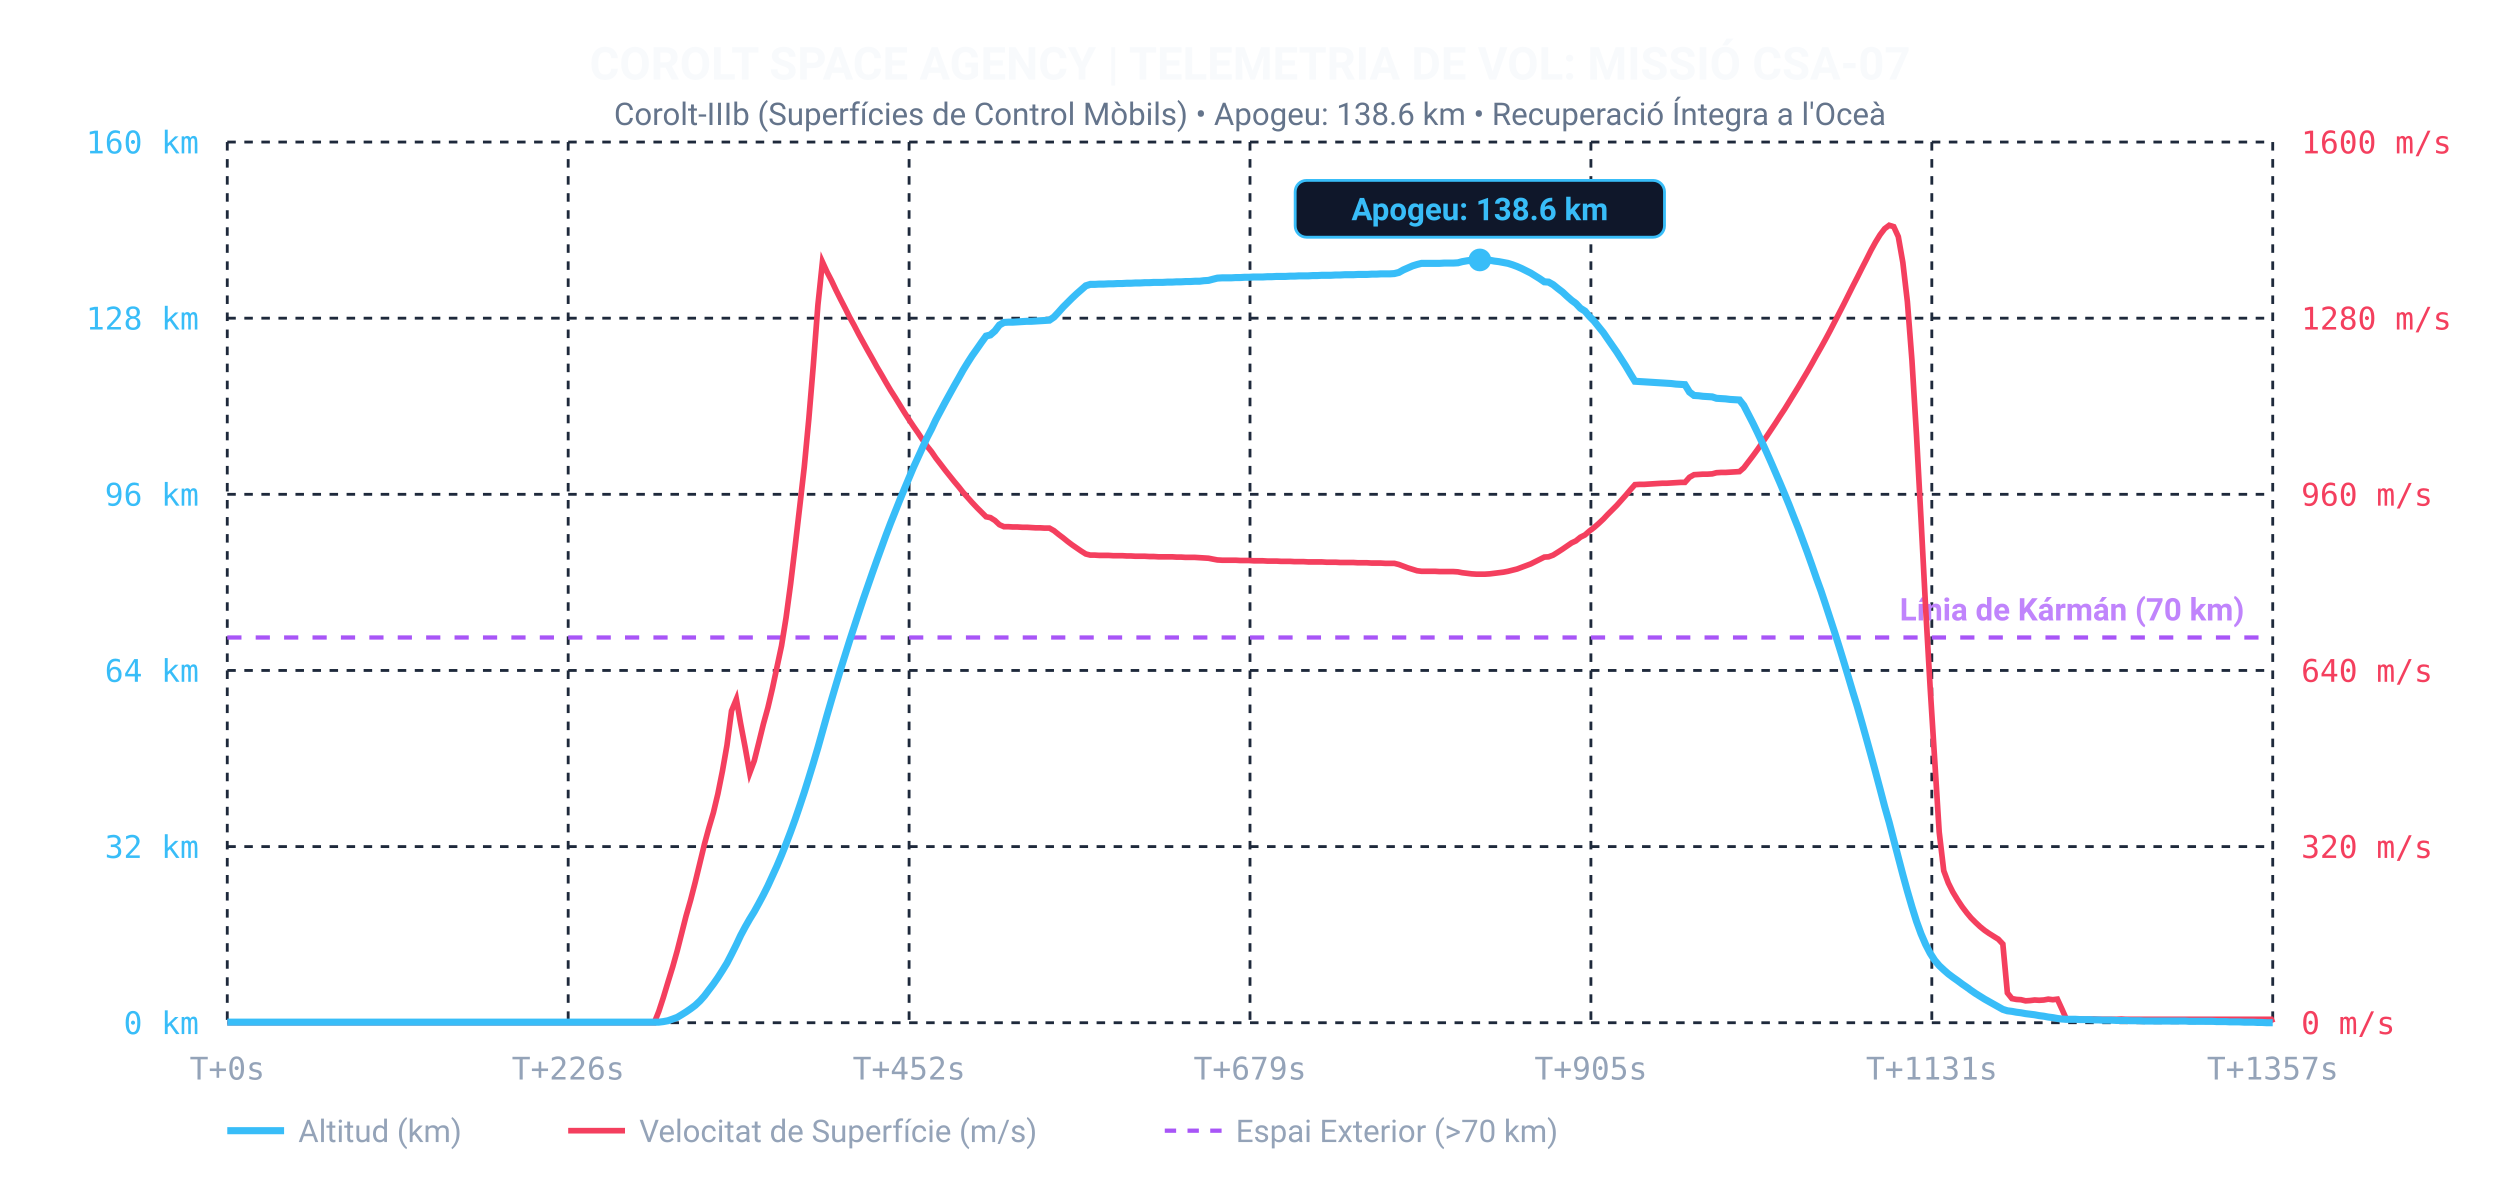
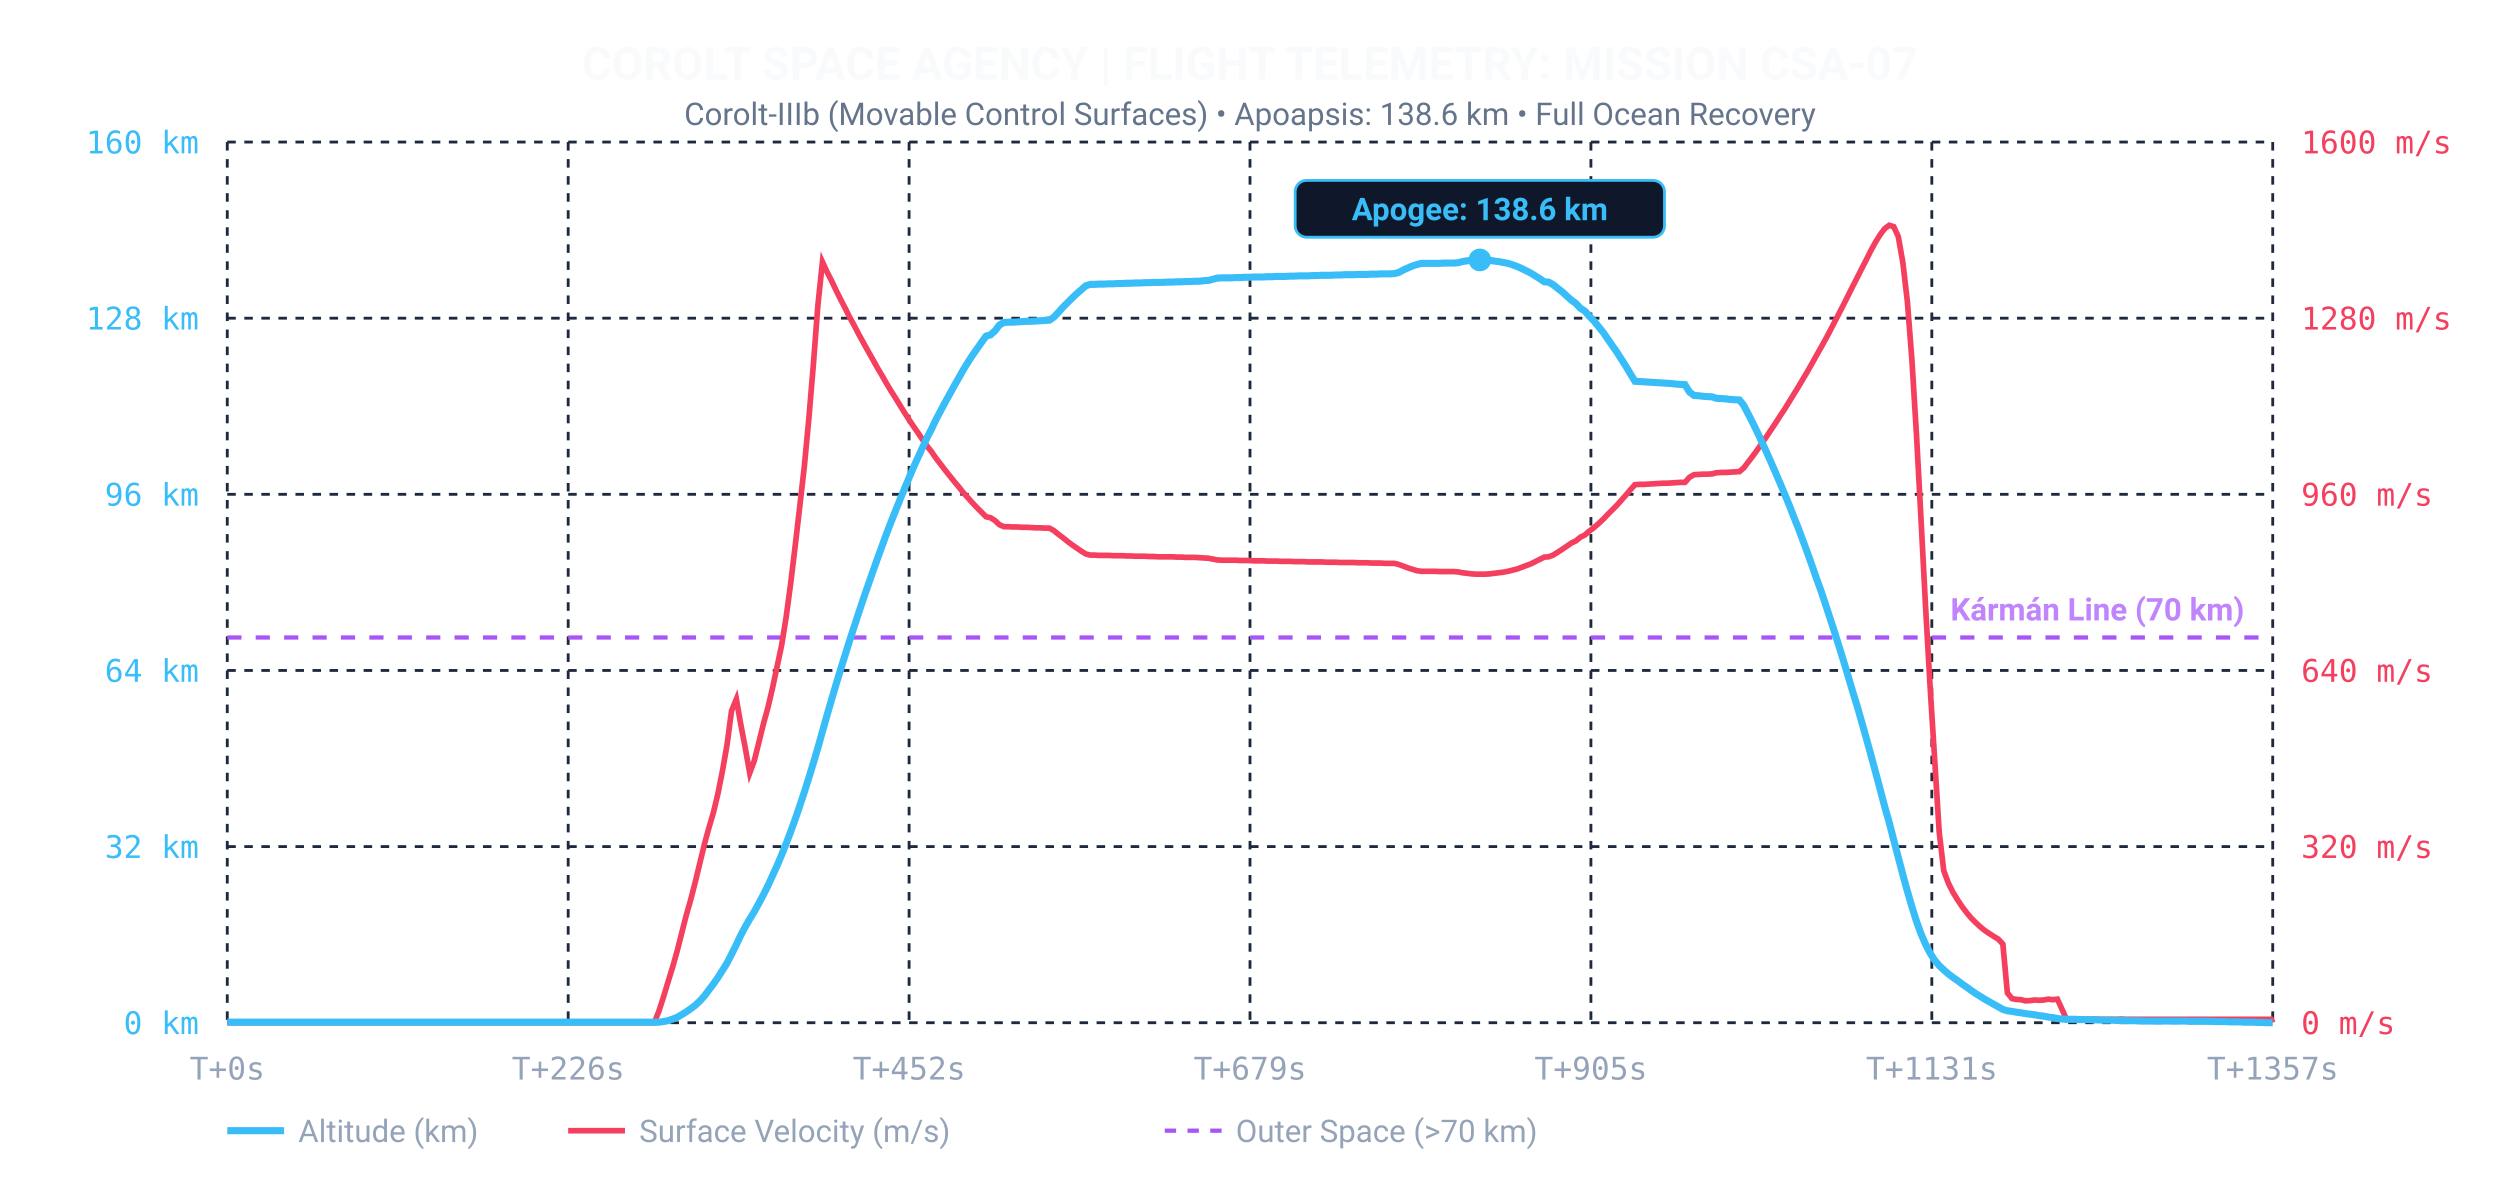
<svg xmlns="http://www.w3.org/2000/svg" viewBox="0 0 880 420" width="100%" height="100%" style="background:#0b0f19; border-radius:8px; font-family:-apple-system, BlinkMacSystemFont, 'Segoe UI', Roboto, Helvetica, Arial, sans-serif;">
  <defs>
    <linearGradient id="altGrad" x1="0" y1="0" x2="0" y2="1">
      <stop offset="0%" stop-color="#38bdf8" stop-opacity="0.3" />
      <stop offset="100%" stop-color="#38bdf8" stop-opacity="0.0" />
    </linearGradient>
  </defs>
-   <text x="440.0" y="28" font-size="16" font-weight="bold" fill="#f8fafc" text-anchor="middle">COROLT SPACE AGENCY  |  TELEMETRIA DE VOL: MISSIÓ CSA-07</text>
-   <text x="440.0" y="44" font-size="11" fill="#64748b" text-anchor="middle">Corolt-IIIb (Superfícies de Control Mòbils) • Apogeu: 138.6 km • Recuperació Íntegra a l'Oceà</text>
+   <text x="440.0" y="28" font-size="16" font-weight="bold" fill="#f8fafc" text-anchor="middle">COROLT SPACE AGENCY  |  FLIGHT TELEMETRY: MISSION CSA-07</text>
+   <text x="440.0" y="44" font-size="11" fill="#64748b" text-anchor="middle">Corolt-IIIb (Movable Control Surfaces) • Apoapsis: 138.6 km • Full Ocean Recovery</text>
  <line x1="80" y1="50.0" x2="800" y2="50.0" stroke="#1e293b" stroke-dasharray="3,3" stroke-width="1" />
  <text x="70" y="54.0" font-size="11" fill="#38bdf8" text-anchor="end" font-family="monospace">160 km</text>
  <text x="810" y="54.0" font-size="11" fill="#f43f5e" text-anchor="start" font-family="monospace">1600 m/s</text>
  <line x1="80" y1="112.0" x2="800" y2="112.0" stroke="#1e293b" stroke-dasharray="3,3" stroke-width="1" />
  <text x="70" y="116.0" font-size="11" fill="#38bdf8" text-anchor="end" font-family="monospace">128 km</text>
  <text x="810" y="116.0" font-size="11" fill="#f43f5e" text-anchor="start" font-family="monospace">1280 m/s</text>
  <line x1="80" y1="174.0" x2="800" y2="174.0" stroke="#1e293b" stroke-dasharray="3,3" stroke-width="1" />
  <text x="70" y="178.0" font-size="11" fill="#38bdf8" text-anchor="end" font-family="monospace">96 km</text>
  <text x="810" y="178.0" font-size="11" fill="#f43f5e" text-anchor="start" font-family="monospace">960 m/s</text>
  <line x1="80" y1="236.0" x2="800" y2="236.0" stroke="#1e293b" stroke-dasharray="3,3" stroke-width="1" />
  <text x="70" y="240.0" font-size="11" fill="#38bdf8" text-anchor="end" font-family="monospace">64 km</text>
  <text x="810" y="240.0" font-size="11" fill="#f43f5e" text-anchor="start" font-family="monospace">640 m/s</text>
  <line x1="80" y1="298.0" x2="800" y2="298.0" stroke="#1e293b" stroke-dasharray="3,3" stroke-width="1" />
  <text x="70" y="302.0" font-size="11" fill="#38bdf8" text-anchor="end" font-family="monospace">32 km</text>
  <text x="810" y="302.0" font-size="11" fill="#f43f5e" text-anchor="start" font-family="monospace">320 m/s</text>
  <line x1="80" y1="360.0" x2="800" y2="360.0" stroke="#1e293b" stroke-dasharray="3,3" stroke-width="1" />
  <text x="70" y="364.0" font-size="11" fill="#38bdf8" text-anchor="end" font-family="monospace">0 km</text>
  <text x="810" y="364.0" font-size="11" fill="#f43f5e" text-anchor="start" font-family="monospace">0 m/s</text>
  <line x1="80.0" y1="50" x2="80.0" y2="360" stroke="#1e293b" stroke-dasharray="3,3" stroke-width="1" />
  <text x="80.0" y="380" font-size="11" fill="#94a3b8" text-anchor="middle" font-family="monospace">T+0s</text>
  <line x1="200.0" y1="50" x2="200.0" y2="360" stroke="#1e293b" stroke-dasharray="3,3" stroke-width="1" />
  <text x="200.0" y="380" font-size="11" fill="#94a3b8" text-anchor="middle" font-family="monospace">T+226s</text>
  <line x1="320.0" y1="50" x2="320.0" y2="360" stroke="#1e293b" stroke-dasharray="3,3" stroke-width="1" />
  <text x="320.0" y="380" font-size="11" fill="#94a3b8" text-anchor="middle" font-family="monospace">T+452s</text>
  <line x1="440.0" y1="50" x2="440.0" y2="360" stroke="#1e293b" stroke-dasharray="3,3" stroke-width="1" />
  <text x="440.0" y="380" font-size="11" fill="#94a3b8" text-anchor="middle" font-family="monospace">T+679s</text>
  <line x1="560.0" y1="50" x2="560.0" y2="360" stroke="#1e293b" stroke-dasharray="3,3" stroke-width="1" />
  <text x="560.0" y="380" font-size="11" fill="#94a3b8" text-anchor="middle" font-family="monospace">T+905s</text>
  <line x1="680.0" y1="50" x2="680.0" y2="360" stroke="#1e293b" stroke-dasharray="3,3" stroke-width="1" />
  <text x="680.0" y="380" font-size="11" fill="#94a3b8" text-anchor="middle" font-family="monospace">T+1131s</text>
  <line x1="800.0" y1="50" x2="800.0" y2="360" stroke="#1e293b" stroke-dasharray="3,3" stroke-width="1" />
  <text x="800.0" y="380" font-size="11" fill="#94a3b8" text-anchor="middle" font-family="monospace">T+1357s</text>
  <line x1="80" y1="224.4" x2="800" y2="224.4" stroke="#a855f7" stroke-width="1.5" stroke-dasharray="5,5" />
-   <text x="790" y="218.4" font-size="11" fill="#c084fc" text-anchor="end" font-weight="bold">Línia de Kármán (70 km)</text>
+   <text x="790" y="218.4" font-size="11" fill="#c084fc" text-anchor="end" font-weight="bold">Kármán Line (70 km)</text>
  <polyline fill="none" stroke="#f43f5e" stroke-width="2" points="80.0,360.0 81.6,360.0 83.2,360.0 84.9,360.0 86.5,360.0 88.1,360.0 89.7,360.0 91.3,360.0 92.9,360.0 94.5,360.0 96.1,360.0 97.7,360.0 99.3,360.0 100.9,360.0 102.5,360.0 104.1,360.0 105.7,360.0 107.3,360.0 108.9,360.0 110.5,360.0 112.1,360.0 113.7,360.0 115.3,360.0 116.9,360.0 118.5,360.0 120.1,360.0 121.7,360.0 123.3,360.0 124.9,360.0 126.5,360.0 128.1,360.0 129.7,360.0 131.2,360.0 132.9,360.0 134.5,360.0 136.1,360.0 137.7,360.0 139.3,360.0 140.8,360.0 142.5,360.0 144.1,360.0 145.7,360.0 147.3,360.0 148.9,360.0 150.5,360.0 152.0,360.0 153.6,360.0 155.2,360.0 156.9,360.0 158.5,360.0 160.1,360.0 161.6,360.0 163.2,360.0 164.8,360.0 166.4,360.0 168.0,360.0 169.6,360.0 171.2,360.0 172.8,360.0 174.4,360.0 176.0,360.0 177.6,360.0 179.2,360.0 180.8,360.0 182.4,360.0 184.0,360.0 185.6,360.0 187.2,360.0 188.8,360.0 190.4,360.0 192.0,360.0 193.6,360.0 195.2,360.0 196.8,360.0 198.4,360.0 200.0,360.0 201.6,360.0 203.2,360.0 204.8,360.0 206.4,360.0 208.0,360.0 209.5,360.0 211.2,360.0 212.8,360.0 214.4,360.0 216.0,360.0 217.6,360.0 219.2,360.0 220.7,360.0 222.3,360.0 223.9,360.0 225.6,360.0 227.2,360.0 228.8,360.0 230.3,360.0 231.9,356.0 233.5,351.1 235.1,345.8 236.8,340.3 238.4,334.6 239.9,328.7 241.5,322.4 243.1,316.8 244.7,310.6 246.4,303.6 248.0,297.0 249.5,291.5 251.1,286.1 252.7,279.4 254.3,271.4 255.9,262.3 257.5,250.2 259.2,246.1 260.7,254.7 262.3,263.1 263.9,272.1 265.5,267.8 267.1,261.4 268.7,254.9 270.3,249.1 271.9,242.3 273.5,234.8 275.1,227.3 276.7,217.4 278.3,205.5 279.9,192.2 281.5,178.4 283.1,164.4 284.7,147.5 286.3,128.4 287.9,107.4 289.5,92.2 291.1,95.7 292.7,98.8 294.3,102.2 295.9,105.4 297.5,108.5 299.1,111.7 300.7,114.6 302.3,117.7 303.9,120.6 305.5,123.5 307.1,126.3 308.7,129.2 310.3,131.9 311.9,134.7 313.5,137.4 315.1,139.9 316.7,142.5 318.3,145.1 319.9,147.6 321.5,150.0 323.1,152.3 324.7,154.7 326.3,157.0 327.9,159.0 329.4,161.2 331.1,163.4 332.7,165.5 334.3,167.5 335.9,169.5 337.5,171.4 339.0,173.3 340.6,175.1 342.2,176.9 343.9,178.7 345.5,180.3 347.1,181.9 348.6,182.2 350.2,183.2 351.8,184.7 353.4,185.4 355.0,185.4 356.6,185.5 358.2,185.5 359.8,185.6 361.4,185.6 363.0,185.7 364.6,185.8 366.2,185.8 367.8,185.9 369.4,185.9 371.0,186.8 372.6,188.1 374.2,189.3 375.8,190.6 377.4,191.8 379.0,192.9 380.6,194.0 382.2,195.0 383.8,195.4 385.4,195.4 386.9,195.5 388.6,195.5 390.2,195.5 391.8,195.6 393.4,195.6 395.0,195.6 396.6,195.7 398.1,195.7 399.7,195.8 401.4,195.8 403.0,195.8 404.6,195.9 406.2,195.9 407.7,196.0 409.3,196.0 411.0,196.0 412.6,196.0 414.2,196.1 415.8,196.1 417.4,196.2 419.0,196.2 420.6,196.2 422.2,196.3 423.8,196.4 425.4,196.5 426.9,196.8 428.5,197.1 430.2,197.2 431.8,197.2 433.4,197.2 435.0,197.2 436.6,197.3 438.1,197.3 439.7,197.3 441.3,197.4 442.9,197.4 444.5,197.4 446.1,197.5 447.7,197.5 449.3,197.5 450.9,197.6 452.5,197.6 454.1,197.6 455.7,197.7 457.3,197.7 458.9,197.7 460.5,197.8 462.1,197.8 463.7,197.8 465.3,197.8 466.9,197.9 468.5,197.9 470.1,197.9 471.7,198.0 473.3,198.0 474.9,198.0 476.4,198.0 478.0,198.1 479.6,198.1 481.2,198.1 482.8,198.2 484.5,198.2 486.0,198.2 487.6,198.3 489.2,198.3 490.8,198.3 492.4,198.7 494.0,199.3 495.6,199.9 497.2,200.4 498.8,200.9 500.4,201.1 502.0,201.1 503.6,201.1 505.2,201.1 506.8,201.2 508.4,201.2 510.0,201.2 511.6,201.2 513.2,201.3 514.7,201.6 516.4,201.8 518.0,202.0 519.6,202.1 521.2,202.1 522.8,202.1 524.4,202.0 526.0,201.8 527.6,201.6 529.2,201.4 530.8,201.1 532.4,200.7 534.0,200.3 535.6,199.7 537.2,199.1 538.8,198.5 540.4,197.7 542.0,196.9 543.6,196.1 545.1,196.0 546.7,195.4 548.3,194.4 550.0,193.3 551.6,192.2 553.2,191.1 554.7,190.4 556.3,189.1 557.9,188.3 559.5,186.9 561.1,185.7 562.7,184.3 564.4,182.7 565.9,181.1 567.5,179.5 569.1,177.9 570.7,176.1 572.3,174.3 573.9,172.4 575.5,170.6 577.1,170.5 578.7,170.5 580.3,170.4 581.9,170.3 583.5,170.2 585.1,170.1 586.7,170.1 588.3,170.0 589.9,169.9 591.5,169.8 593.1,169.8 594.7,168.0 596.3,167.1 597.9,167.0 599.5,166.9 601.1,166.9 602.7,166.8 604.2,166.4 605.8,166.3 607.4,166.3 609.0,166.2 610.7,166.1 612.3,166.0 613.8,164.7 615.4,162.6 617.0,160.5 618.6,158.3 620.2,156.0 621.8,153.7 623.4,151.3 625.0,148.9 626.6,146.4 628.2,144.0 629.8,141.4 631.4,138.8 633.0,136.2 634.6,133.5 636.2,130.8 637.8,128.0 639.4,125.1 641.0,122.3 642.6,119.4 644.2,116.4 645.8,113.3 647.4,110.2 649.0,107.1 650.6,103.9 652.2,100.7 653.8,97.6 655.4,94.4 657.0,91.3 658.6,88.1 660.2,85.2 661.8,82.6 663.4,80.5 665.0,79.3 666.6,79.8 668.2,83.3 669.8,92.4 671.4,106.2 673.0,126.8 674.6,153.0 676.2,182.8 677.8,213.6 679.4,241.8 681.0,267.3 682.6,292.9 684.2,306.5 685.8,310.8 687.4,314.0 689.1,316.8 690.7,319.2 692.3,321.3 693.8,323.1 695.4,324.7 697.0,326.2 698.6,327.5 700.2,328.6 701.8,329.6 703.4,330.6 705.0,332.3 706.6,349.5 708.2,351.5 709.8,351.8 711.4,351.9 713.0,352.3 714.6,352.2 716.2,352.0 717.8,352.1 719.4,352.0 721.0,351.7 722.6,351.9 724.2,351.7 725.8,355.2 727.4,358.8 729.0,358.7 730.7,358.8 732.3,358.7 733.8,358.8 735.4,358.8 737.0,358.7 738.6,358.8 740.2,358.8 741.8,358.8 743.4,358.8 745.0,358.8 746.7,358.7 748.3,358.8 749.9,358.8 751.5,358.8 753.1,358.8 754.7,358.8 756.3,358.8 757.9,358.8 759.5,358.8 761.1,358.8 762.7,358.8 764.3,358.8 765.9,358.8 767.5,358.8 769.1,358.8 770.7,358.8 772.3,358.8 773.8,358.8 775.5,358.8 777.1,358.8 778.7,358.8 780.3,358.8 781.9,358.8 783.4,358.8 785.0,358.8 786.7,358.8 788.3,358.8 789.9,358.8 791.5,358.8 793.1,358.8 794.6,358.8 796.2,358.8 797.9,358.8 799.5,358.8 800.0,360.0" />
  <polyline fill="none" stroke="#38bdf8" stroke-width="2.5" points="80.0,359.8 81.6,359.8 83.2,359.8 84.9,359.8 86.5,359.8 88.1,359.8 89.7,359.8 91.3,359.8 92.9,359.8 94.5,359.8 96.1,359.8 97.7,359.8 99.3,359.8 100.9,359.8 102.5,359.8 104.1,359.8 105.7,359.8 107.3,359.8 108.9,359.8 110.5,359.8 112.1,359.8 113.7,359.8 115.3,359.8 116.9,359.8 118.5,359.8 120.1,359.8 121.7,359.8 123.3,359.8 124.9,359.8 126.5,359.8 128.1,359.8 129.7,359.8 131.2,359.8 132.9,359.8 134.5,359.8 136.1,359.8 137.7,359.8 139.3,359.8 140.8,359.8 142.5,359.8 144.1,359.8 145.7,359.8 147.3,359.8 148.9,359.8 150.5,359.8 152.0,359.8 153.6,359.8 155.2,359.8 156.9,359.8 158.5,359.8 160.1,359.8 161.6,359.8 163.2,359.8 164.8,359.8 166.4,359.8 168.0,359.8 169.6,359.8 171.2,359.8 172.8,359.8 174.4,359.8 176.0,359.8 177.6,359.8 179.2,359.8 180.8,359.8 182.4,359.8 184.0,359.8 185.6,359.8 187.2,359.8 188.8,359.8 190.4,359.8 192.0,359.8 193.6,359.8 195.2,359.8 196.8,359.8 198.4,359.8 200.0,359.8 201.6,359.8 203.2,359.8 204.8,359.8 206.4,359.8 208.0,359.8 209.5,359.8 211.2,359.8 212.8,359.8 214.4,359.8 216.0,359.8 217.6,359.8 219.2,359.8 220.7,359.8 222.3,359.8 223.9,359.8 225.6,359.8 227.2,359.8 228.8,359.8 230.3,359.8 231.9,359.8 233.5,359.6 235.1,359.3 236.8,358.7 238.4,358.1 239.9,357.2 241.5,356.2 243.1,355.1 244.7,353.9 246.4,352.3 248.0,350.5 249.5,348.5 251.1,346.4 252.7,344.1 254.3,341.6 255.9,339.0 257.5,335.9 259.2,332.5 260.7,329.3 262.3,326.3 263.9,323.5 265.5,320.9 267.1,318.0 268.7,315.0 270.3,311.8 271.9,308.3 273.5,304.8 275.1,301.0 276.7,297.0 278.3,292.8 279.9,288.4 281.5,283.7 283.1,278.9 284.7,273.8 286.3,268.6 287.9,263.2 289.5,257.5 291.1,251.8 292.7,246.3 294.3,240.9 295.9,235.6 297.5,230.5 299.1,225.4 300.7,220.5 302.3,215.6 303.9,210.8 305.5,206.2 307.1,201.6 308.7,197.1 310.3,192.7 311.9,188.3 313.5,184.1 315.1,180.1 316.7,176.1 318.3,172.2 319.9,168.4 321.5,164.6 323.1,161.1 324.7,157.6 326.3,154.1 327.9,151.0 329.4,147.8 331.1,144.6 332.7,141.6 334.3,138.7 335.9,135.8 337.5,133.0 339.0,130.3 340.6,127.7 342.2,125.2 343.9,122.8 345.5,120.5 347.1,118.3 348.6,117.9 350.2,116.5 351.8,114.4 353.4,113.5 355.0,113.4 356.6,113.4 358.2,113.3 359.8,113.2 361.4,113.1 363.0,113.1 364.6,113.0 366.2,112.9 367.8,112.8 369.4,112.7 371.0,111.6 372.6,109.9 374.2,108.1 375.8,106.5 377.4,104.9 379.0,103.4 380.6,102.0 382.2,100.6 383.8,100.1 385.4,100.1 386.9,100.0 388.6,100.0 390.2,99.9 391.8,99.9 393.4,99.8 395.0,99.8 396.6,99.7 398.1,99.7 399.7,99.6 401.4,99.6 403.0,99.5 404.6,99.5 406.2,99.4 407.7,99.4 409.3,99.4 411.0,99.3 412.6,99.3 414.2,99.2 415.8,99.2 417.4,99.1 419.0,99.1 420.6,99.0 422.2,99.0 423.8,98.8 425.4,98.7 426.9,98.3 428.5,97.9 430.2,97.8 431.8,97.8 433.4,97.8 435.0,97.7 436.6,97.7 438.1,97.6 439.7,97.6 441.3,97.5 442.9,97.5 444.5,97.5 446.1,97.4 447.7,97.4 449.3,97.3 450.9,97.3 452.5,97.3 454.1,97.2 455.7,97.2 457.3,97.1 458.9,97.1 460.5,97.1 462.1,97.0 463.7,97.0 465.3,96.9 466.9,96.9 468.5,96.9 470.1,96.8 471.7,96.8 473.3,96.7 474.9,96.7 476.4,96.7 478.0,96.6 479.6,96.6 481.2,96.6 482.8,96.5 484.5,96.5 486.0,96.4 487.6,96.4 489.2,96.4 490.8,96.3 492.4,95.9 494.0,95.0 495.6,94.3 497.2,93.6 498.8,93.1 500.4,92.7 502.0,92.7 503.6,92.7 505.2,92.7 506.8,92.7 508.4,92.6 510.0,92.6 511.6,92.6 513.2,92.5 514.7,92.1 516.4,91.8 518.0,91.6 519.6,91.5 521.2,91.5 522.8,91.5 524.4,91.6 526.0,91.9 527.6,92.1 529.2,92.4 530.8,92.7 532.4,93.2 534.0,93.8 535.6,94.5 537.2,95.3 538.8,96.1 540.4,97.1 542.0,98.1 543.6,99.2 545.1,99.3 546.7,100.2 548.3,101.5 550.0,102.8 551.6,104.3 553.2,105.7 554.7,106.8 556.3,108.5 557.9,109.5 559.5,111.4 561.1,113.0 562.7,115.0 564.4,117.1 565.9,119.3 567.5,121.6 569.1,123.9 570.7,126.4 572.3,128.9 573.9,131.6 575.5,134.2 577.1,134.3 578.7,134.4 580.3,134.5 581.9,134.6 583.5,134.7 585.1,134.8 586.7,134.9 588.3,135.0 589.9,135.2 591.5,135.3 593.1,135.4 594.7,138.0 596.3,139.2 597.9,139.3 599.5,139.5 601.1,139.6 602.7,139.7 604.2,140.2 605.8,140.3 607.4,140.4 609.0,140.6 610.7,140.7 612.3,140.8 613.8,142.7 615.4,145.8 617.0,148.9 618.6,152.2 620.2,155.6 621.8,159.1 623.4,162.7 625.0,166.4 626.6,170.1 628.2,173.9 629.8,177.8 631.4,181.9 633.0,185.9 634.6,190.2 636.2,194.5 637.8,199.0 639.4,203.6 641.0,208.0 642.6,212.8 644.2,217.7 645.8,222.6 647.4,227.7 649.0,232.9 650.6,238.2 652.2,243.6 653.8,248.8 655.4,254.4 657.0,260.1 658.6,265.9 660.2,271.8 661.8,277.8 663.4,283.9 665.0,289.5 666.6,295.7 668.2,301.8 669.8,307.9 671.4,313.7 673.0,319.2 674.6,324.3 676.2,328.7 677.8,332.4 679.4,335.5 681.0,338.0 682.6,339.9 684.2,341.4 685.8,342.8 687.4,344.0 689.1,345.2 690.7,346.4 692.3,347.5 693.8,348.6 695.4,349.7 697.0,350.7 698.6,351.7 700.2,352.6 701.8,353.5 703.4,354.4 705.0,355.3 706.6,355.8 708.2,356.0 709.8,356.3 711.4,356.5 713.0,356.8 714.6,357.0 716.2,357.2 717.8,357.5 719.4,357.7 721.0,358.0 722.6,358.2 724.2,358.5 725.8,358.7 727.4,358.8 729.0,358.8 730.7,358.8 732.3,358.9 733.8,358.9 735.4,358.9 737.0,359.0 738.6,359.0 740.2,359.1 741.8,359.1 743.4,359.1 745.0,359.2 746.7,359.2 748.3,359.2 749.9,359.3 751.5,359.3 753.1,359.3 754.7,359.4 756.3,359.4 757.9,359.4 759.5,359.4 761.1,359.4 762.7,359.4 764.3,359.4 765.9,359.4 767.5,359.4 769.1,359.4 770.7,359.5 772.3,359.5 773.8,359.5 775.5,359.5 777.1,359.5 778.7,359.5 780.3,359.6 781.9,359.6 783.4,359.6 785.0,359.7 786.7,359.7 788.3,359.7 789.9,359.8 791.5,359.8 793.1,359.8 794.6,359.9 796.2,359.9 797.9,360.0 799.5,360.0 800.0,360.0" />
  <circle cx="520.9" cy="91.5" r="4" fill="#38bdf8" />
  <rect x="455.9" y="63.5" width="130" height="20" rx="4" fill="#0f172a" stroke="#38bdf8" stroke-width="1" />
-   <text x="520.9" y="77.5" font-size="11" font-weight="bold" fill="#38bdf8" text-anchor="middle">Apogeu: 138.6 km</text>
+   <text x="520.9" y="77.5" font-size="11" font-weight="bold" fill="#38bdf8" text-anchor="middle">Apogee: 138.6 km</text>
  <g transform="translate(80, 398)">
    <line x1="0" y1="0" x2="20" y2="0" stroke="#38bdf8" stroke-width="2.5" />
-     <text x="25" y="4" font-size="11" fill="#94a3b8">Altitud (km)</text>
+     <text x="25" y="4" font-size="11" fill="#94a3b8">Altitude (km)</text>
    <line x1="120" y1="0" x2="140" y2="0" stroke="#f43f5e" stroke-width="2" />
-     <text x="145" y="4" font-size="11" fill="#94a3b8">Velocitat de Superfície (m/s)</text>
+     <text x="145" y="4" font-size="11" fill="#94a3b8">Surface Velocity (m/s)</text>
    <line x1="330" y1="0" x2="350" y2="0" stroke="#a855f7" stroke-width="1.5" stroke-dasharray="4,4" />
-     <text x="355" y="4" font-size="11" fill="#94a3b8">Espai Exterior (&gt;70 km)</text>
+     <text x="355" y="4" font-size="11" fill="#94a3b8">Outer Space (&gt;70 km)</text>
  </g>
</svg>
